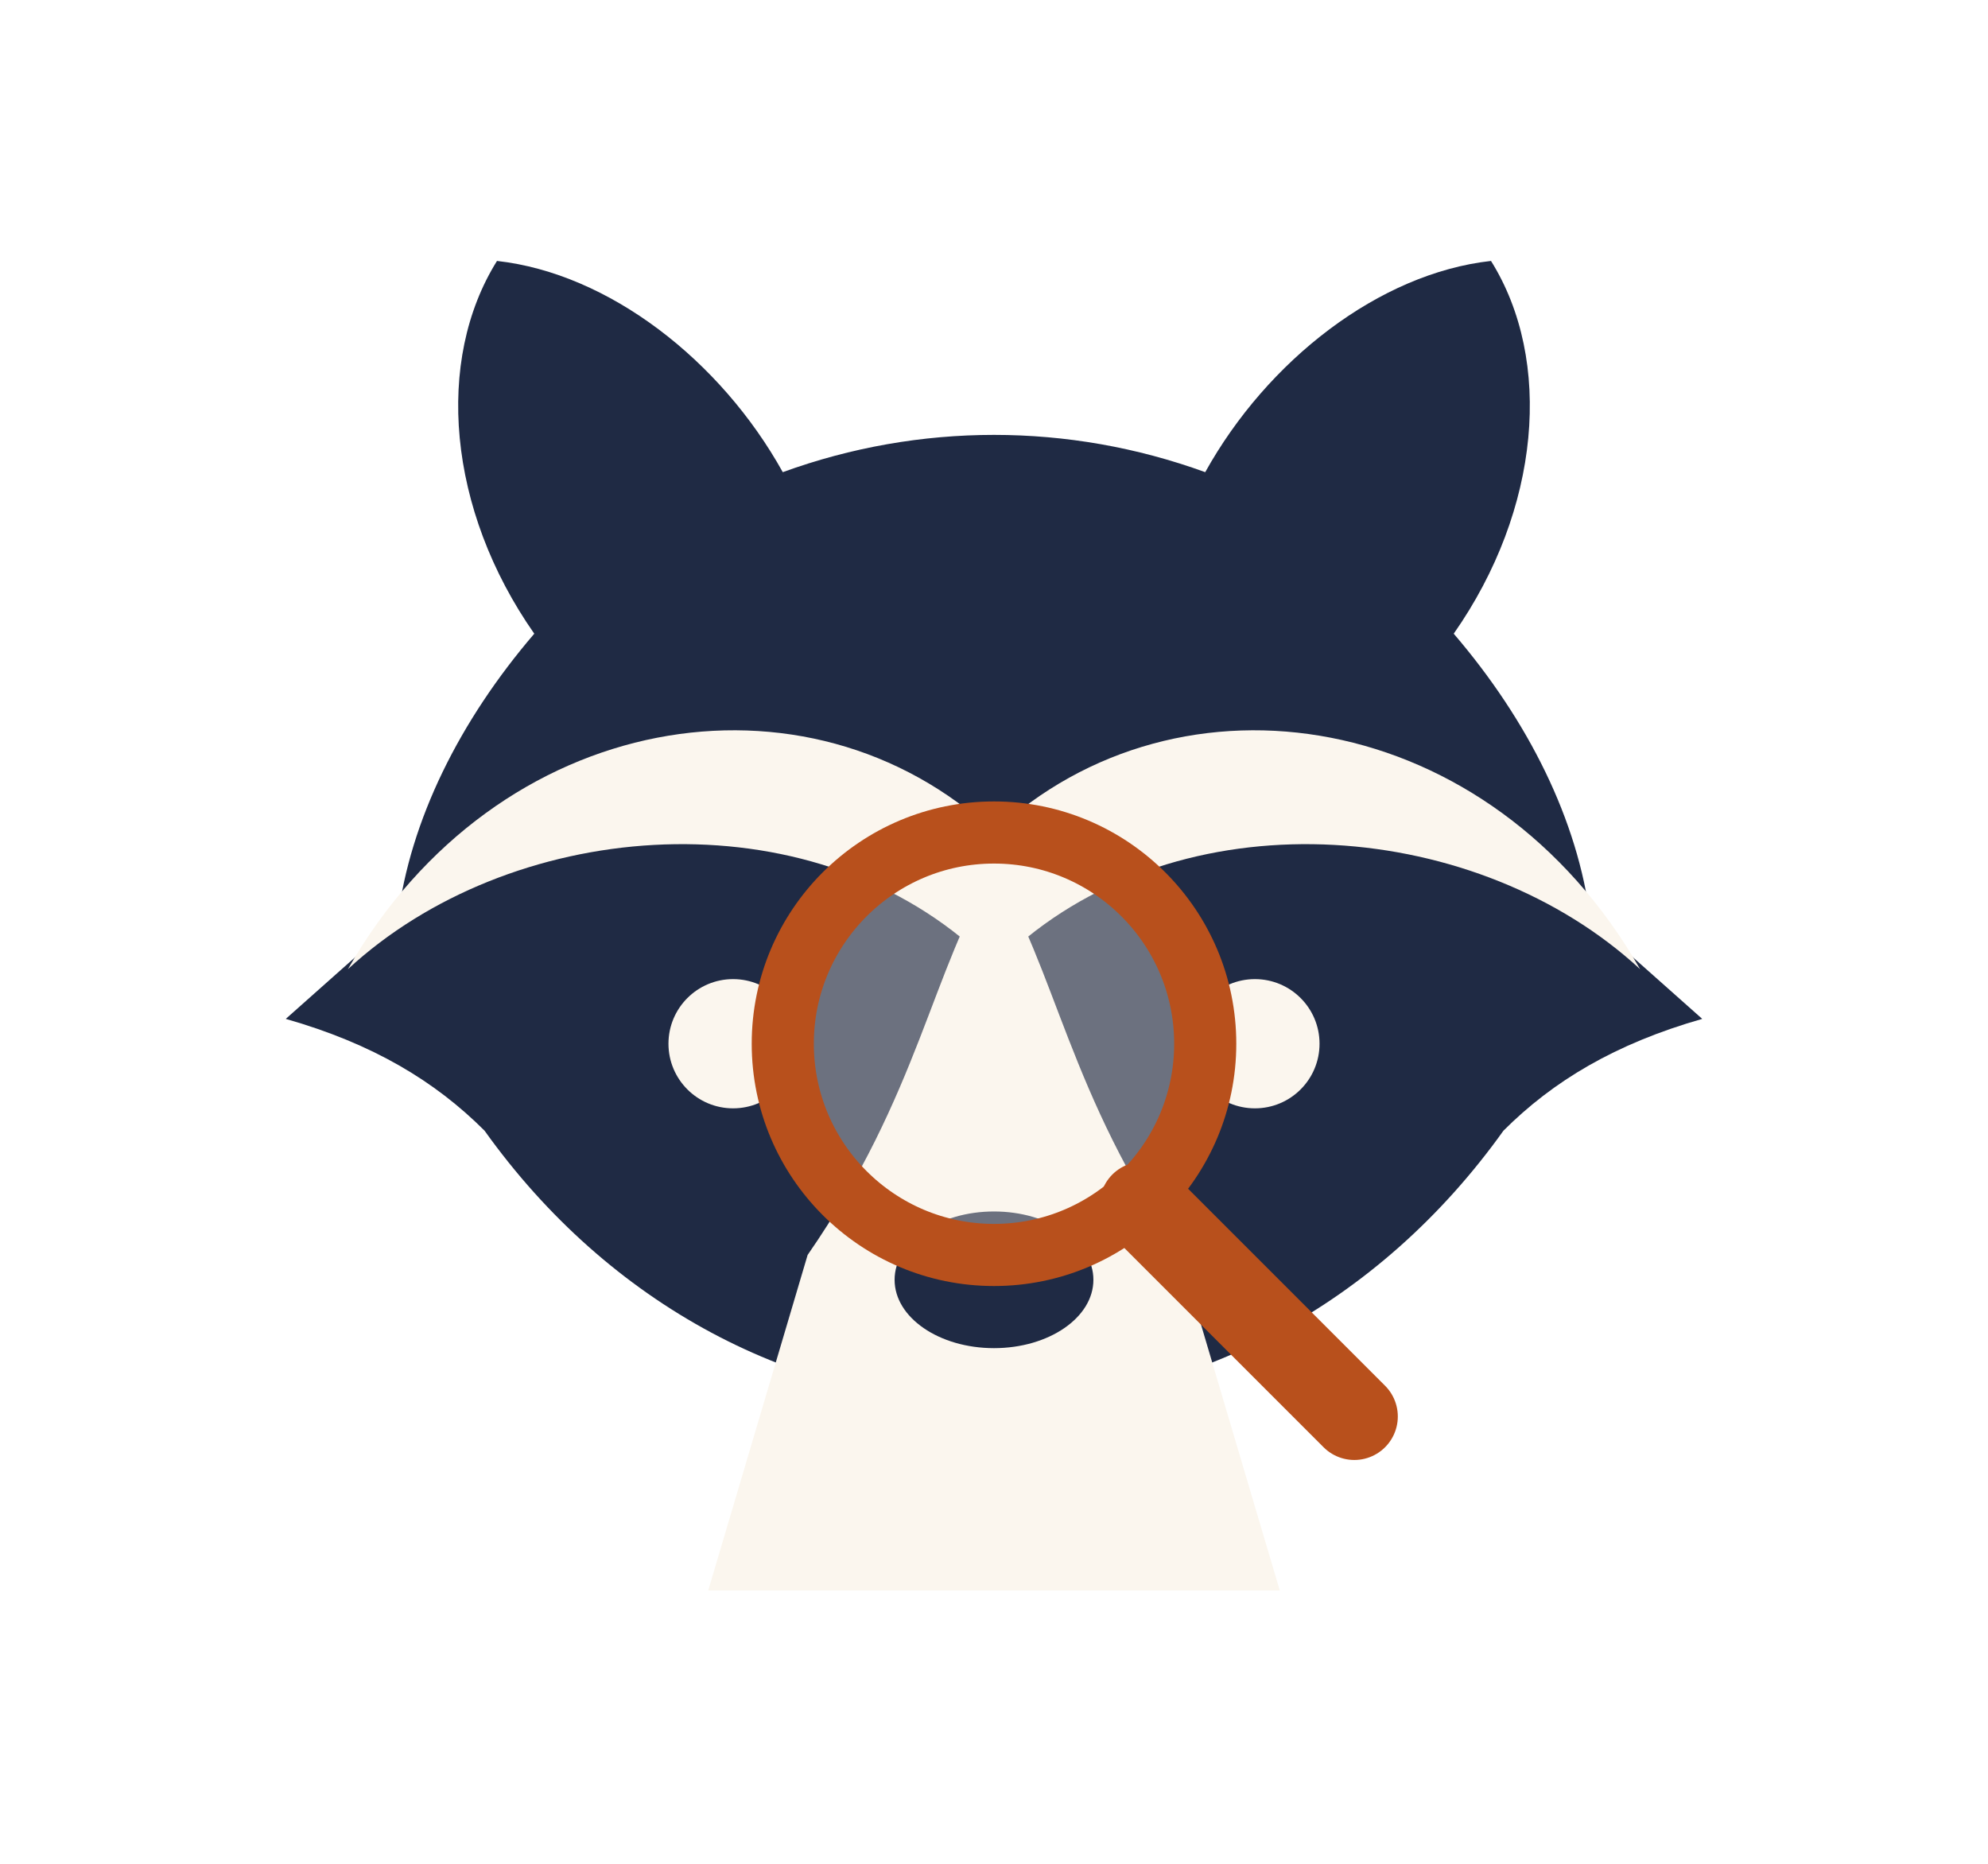
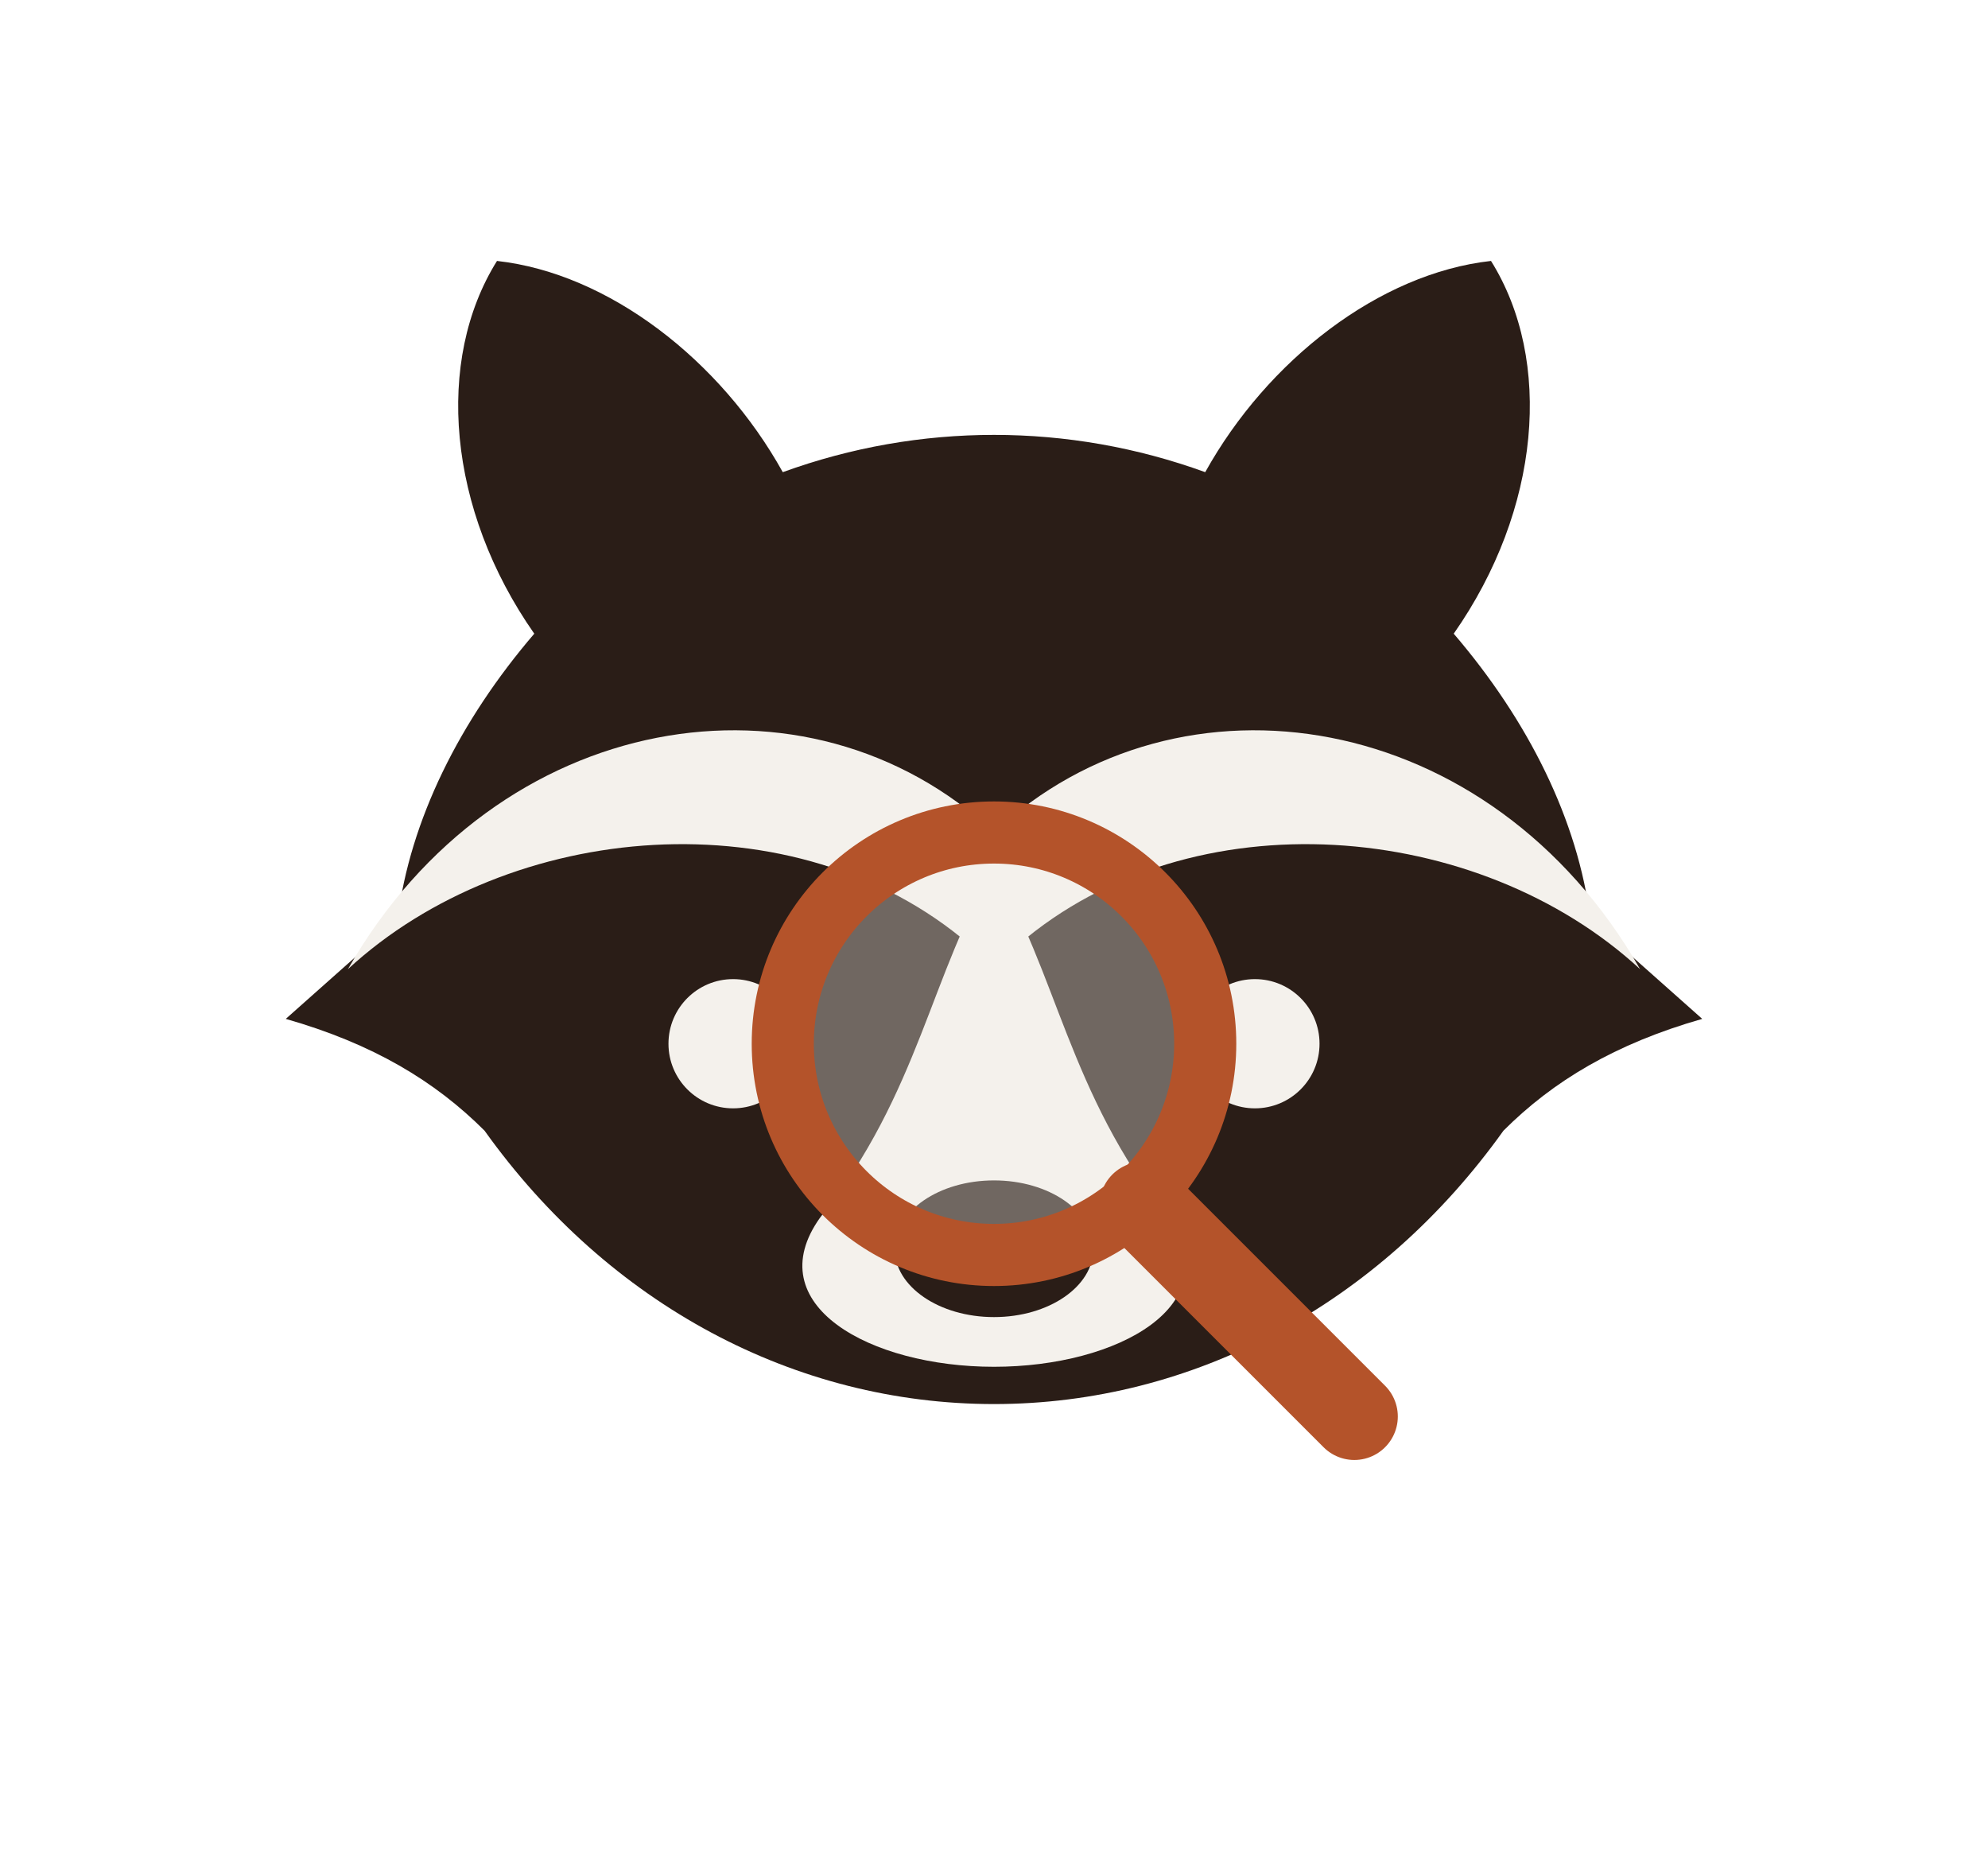
<svg xmlns="http://www.w3.org/2000/svg" viewBox="0 0 160 150" role="img" aria-label="Marcel cherche">
  <style>.head,.eyes,.loupe,.crayon{transform-box:fill-box;transform-origin:center}
.loupe{animation:balayer 2.6s ease-in-out infinite}
.eyes{animation:suivre 2.6s ease-in-out infinite}
@keyframes balayer{0%,100%{transform:translate(-30px,2px) rotate(-8deg)}50%{transform:translate(30px,-2px) rotate(8deg)}}
@keyframes suivre{0%,100%{transform:translateX(-2.5px)}50%{transform:translateX(2.5px)}}@media (prefers-reduced-motion:reduce){*{animation:none!important}}</style>
  <g transform="translate(20 8)">
    <g class="head">
-       <path fill="#1F2A44" d="M23 43c-7-10-8-22-3-30 9 1 18 8 23 17 11-4 23-4 34 0 5-9 14-16 23-17 5 8 4 20-3 30 6 7 10 15 11 23l9 8c-7 2-12 5-16 9-10 14-25 22-41 22s-31-8-41-22c-4-4-9-7-16-9l9-8c1-8 5-16 11-23z" />
-       <path fill="#FBF6EE" d="M8 70C20 49 45 45 60 59 75 45 100 49 112 70 99 58 76 56 62 68H58C44 56 21 58 8 70z" />
-       <path fill="#FBF6EE" d="M60 62C55 70 54 80 45 93L37 120H83L75 93C66 80 65 70 60 62z" />
-       <ellipse fill="#1F2A44" cx="60" cy="95" rx="8" ry="5.5" />
+       <path fill="#2A1D17" d="M23 43c-7-10-8-22-3-30 9 1 18 8 23 17 11-4 23-4 34 0 5-9 14-16 23-17 5 8 4 20-3 30 6 7 10 15 11 23l9 8c-7 2-12 5-16 9-10 14-25 22-41 22s-31-8-41-22c-4-4-9-7-16-9l9-8c1-8 5-16 11-23z" />
+       <path fill="#F4F1EC" d="M8 70C20 49 45 45 60 59 75 45 100 49 112 70 99 58 76 56 62 68H58C44 56 21 58 8 70z" />
+       <path fill="#F4F1EC" d="M60 62C55 70 54 80 46 90C41 97 50 102 60 102C70 102 79 97 74 90C66 80 65 70 60 62z" />
+       <ellipse fill="#2A1D17" cx="60" cy="92.5" rx="8" ry="5.5" />
      <g class="eyes">
-         <circle fill="#FBF6EE" cx="39" cy="76" r="5.2" />
-         <circle fill="#FBF6EE" cx="81" cy="76" r="5.2" />
+         <circle fill="#F4F1EC" cx="39" cy="76" r="5.2" />
+         <circle fill="#F4F1EC" cx="81" cy="76" r="5.2" />
      </g>
    </g>
  </g>
  <g class="loupe">
-     <circle cx="80" cy="84" r="17" fill="#FBF6EE" fill-opacity=".35" stroke="#B8501C" stroke-width="5" />
-     <path d="M92 97l17 17" stroke="#B8501C" stroke-width="7" stroke-linecap="round" />
+     <circle cx="80" cy="84" r="17" fill="#F4F1EC" fill-opacity=".35" stroke="#B4532A" stroke-width="5" />
+     <path d="M92 97l17 17" stroke="#B4532A" stroke-width="7" stroke-linecap="round" />
  </g>
</svg>
